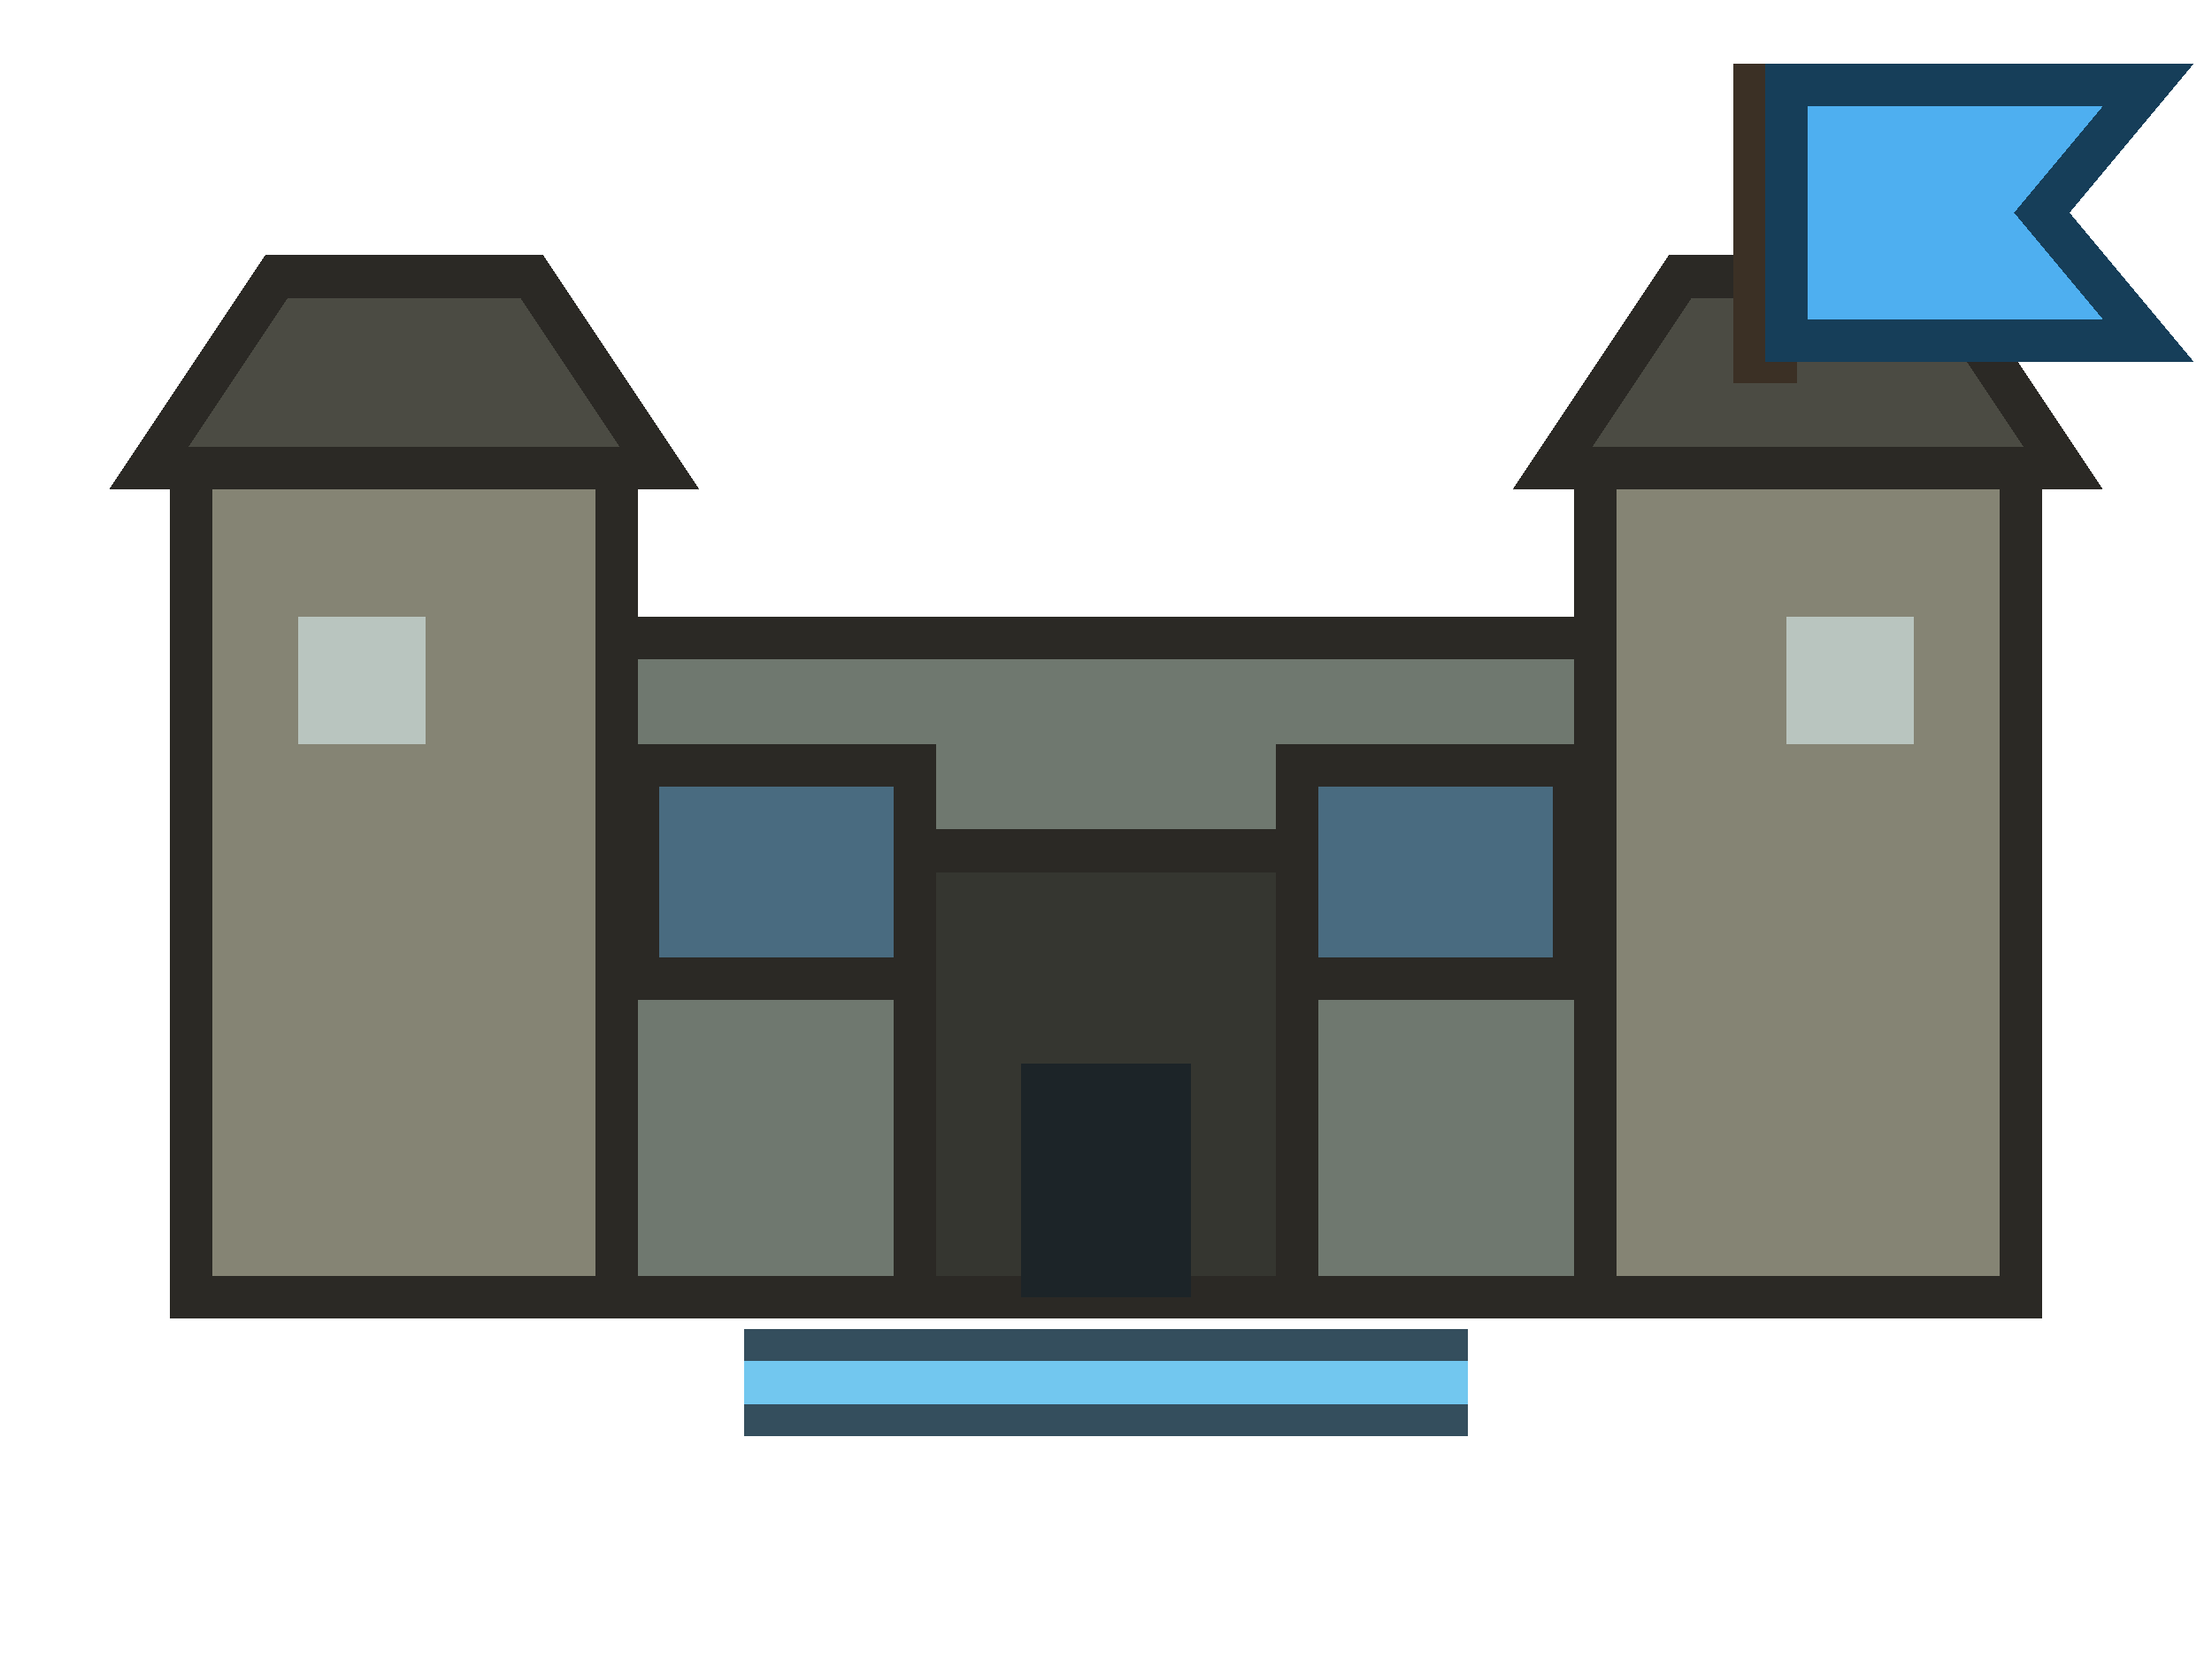
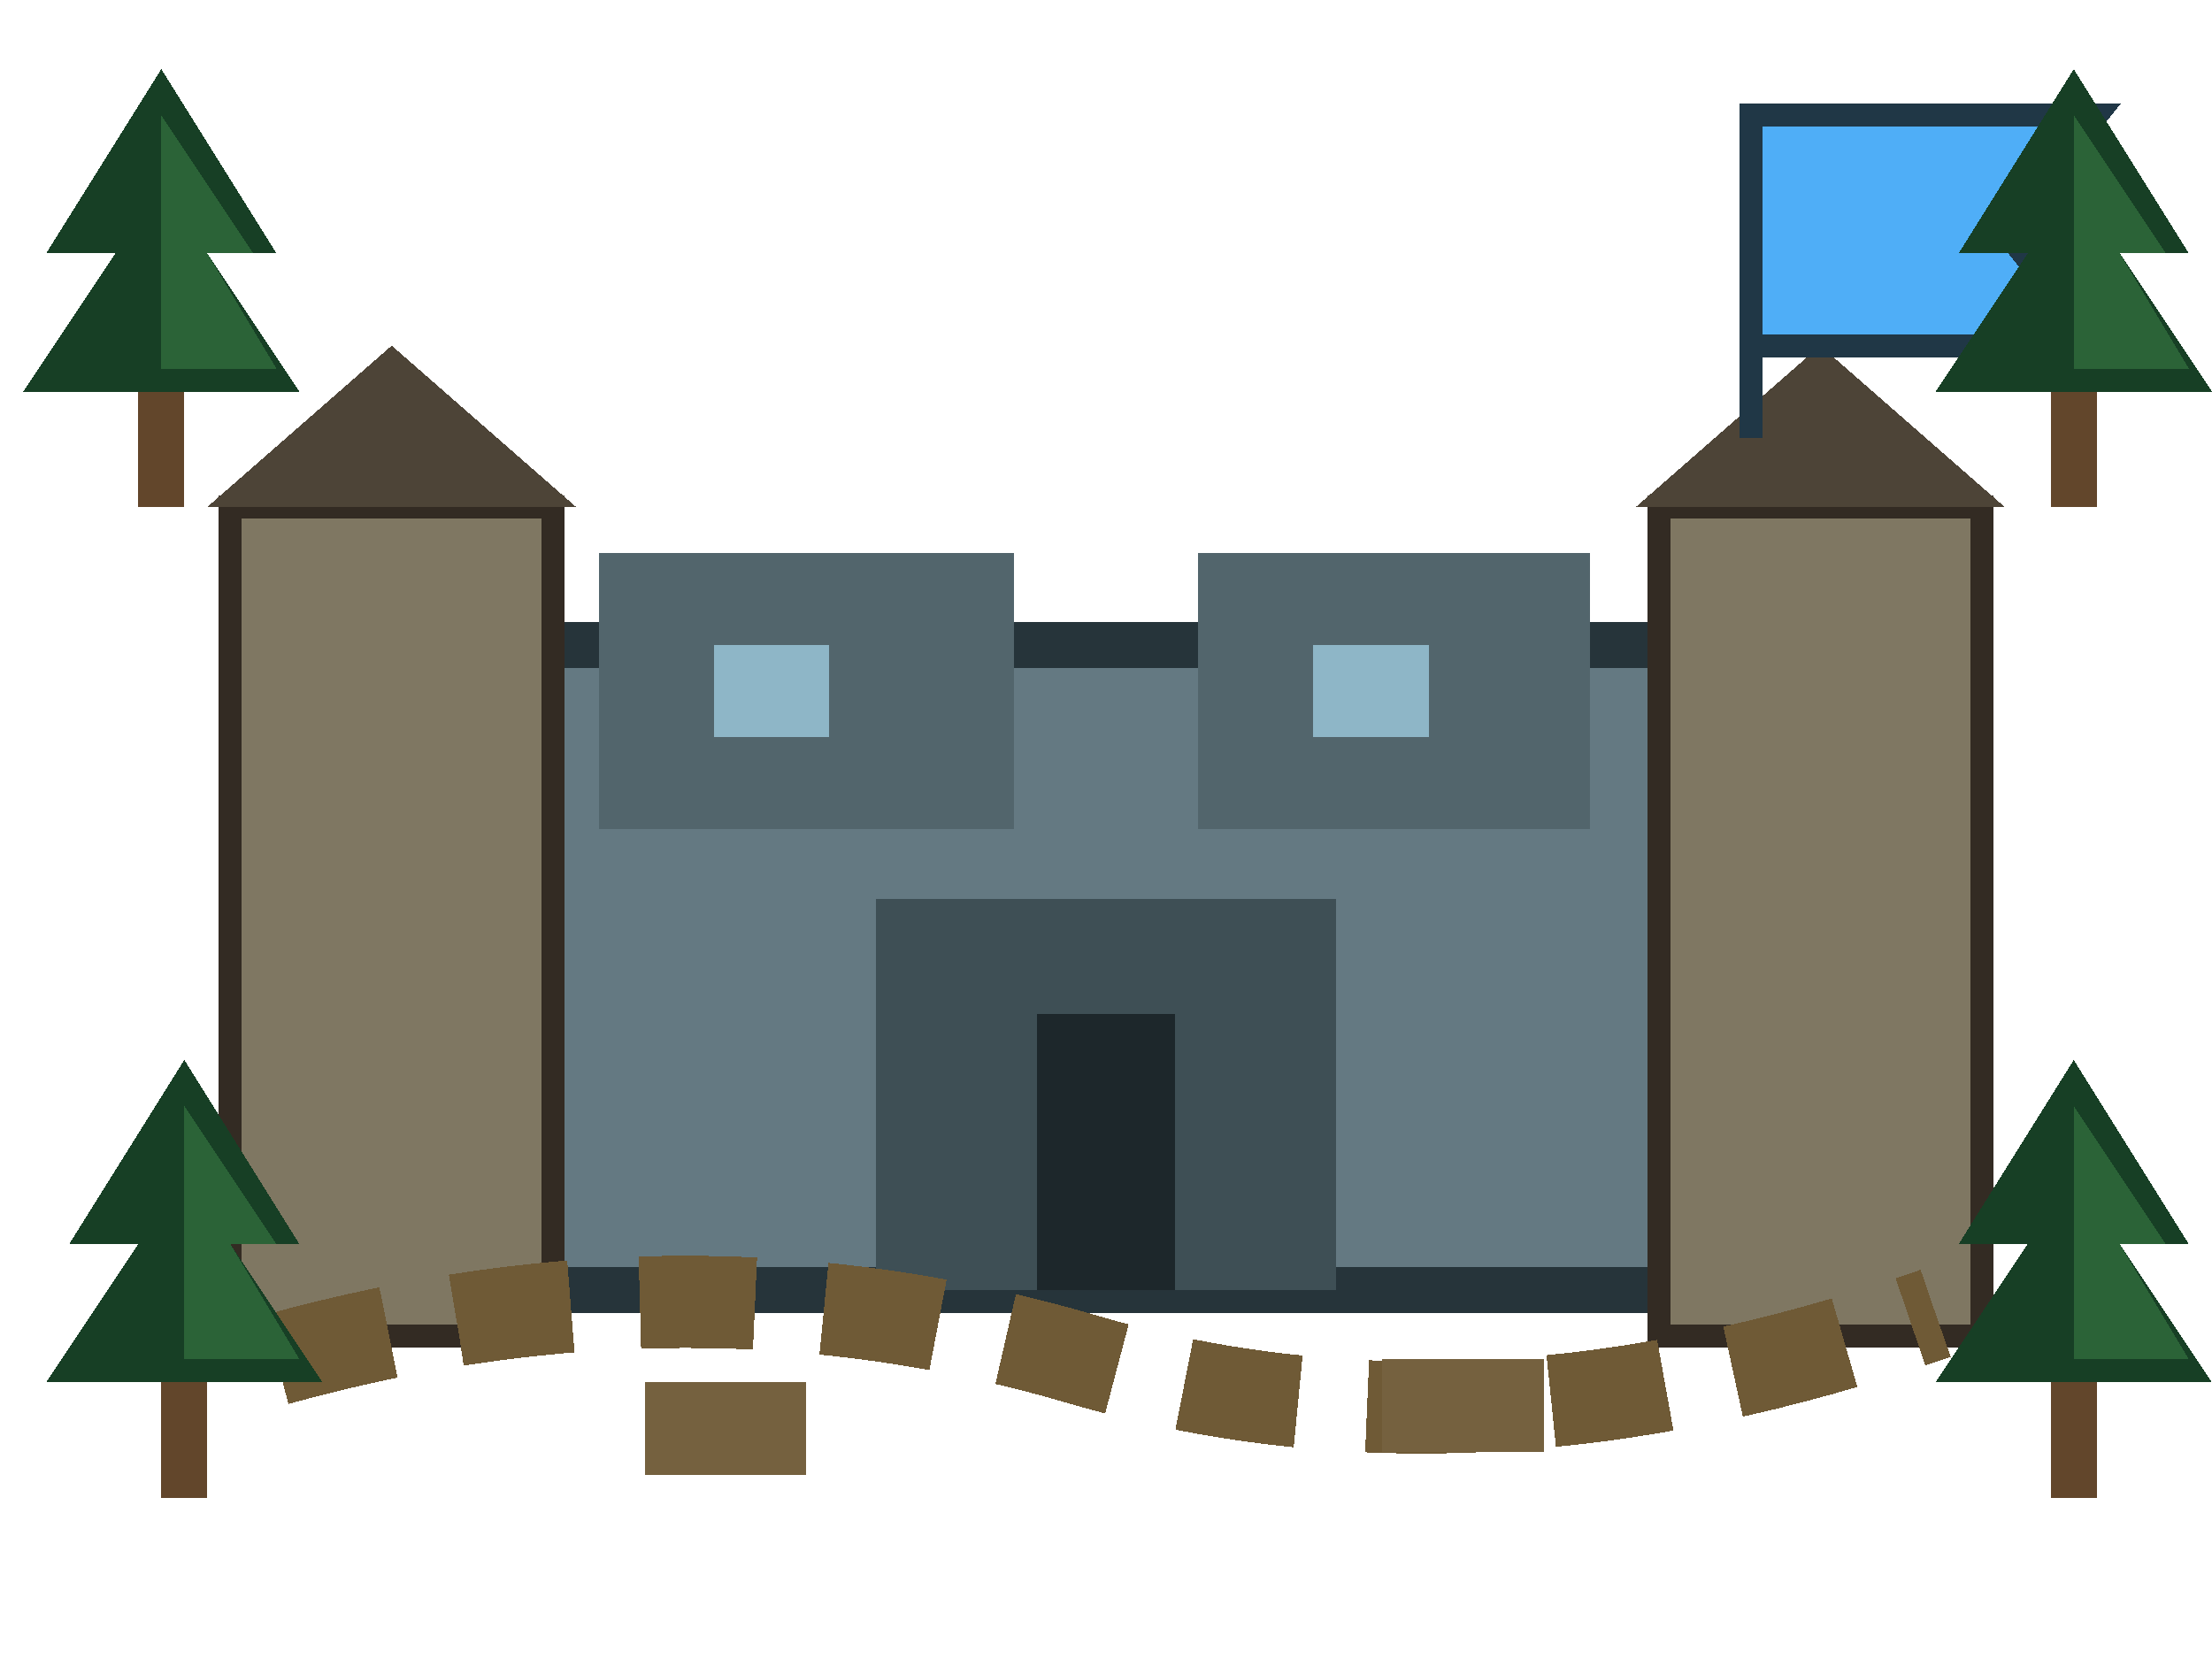
- <svg xmlns="http://www.w3.org/2000/svg" viewBox="0 0 104 78" shape-rendering="crispEdges">
-   <g stroke="#2b2925" stroke-width="2">
-     <rect x="18" y="30" width="68" height="31" fill="#6f786f" />
-     <rect x="9" y="22" width="20" height="39" fill="#858474" />
-     <rect x="75" y="22" width="20" height="39" fill="#858474" />
-     <path d="M7 22h24l-6-9H13zM73 22h24l-6-9H79z" fill="#4b4b43" />
-     <rect x="43" y="40" width="18" height="21" fill="#353630" />
-     <rect x="30" y="36" width="13" height="10" fill="#496b80" />
-     <rect x="61" y="36" width="13" height="10" fill="#496b80" />
-   </g>
-   <g fill="#b9c5bf">
-     <rect x="14" y="29" width="6" height="6" />
-     <rect x="84" y="29" width="6" height="6" />
-   </g>
-   <path d="M83 18V3" stroke="#3b3025" stroke-width="3" />
-   <path d="M84 4h17l-5 6 5 6H84z" fill="#4eaff0" stroke="#163e59" stroke-width="2" />
-   <path d="M48 50h8v11h-8z" fill="#1c2428" />
-   <path d="M35 65h34" stroke="#344e5d" stroke-width="5" />
-   <path d="M35 65h34" stroke="#72c7ef" stroke-width="2" />
+ <svg xmlns="http://www.w3.org/2000/svg" viewBox="0 0 96 72" shape-rendering="crispEdges">
+   <defs>
+     <g id="pine">
+       <rect x="5" y="14" width="2" height="6" fill="#62462b" />
+       <path d="M6 1 L1 9 H4 L0 15 H12 L8 9 H11 Z" fill="#173f25" />
+       <path d="M6 3 V14 H11 L8 9 H10 Z" fill="#2b6337" />
+     </g>
+   </defs>
+   <rect x="16" y="28" width="64" height="28" fill="#647982" stroke="#26343a" stroke-width="2" />
+   <rect x="10" y="22" width="14" height="36" fill="#7f7762" stroke="#332b23" stroke-width="1" />
+   <rect x="72" y="22" width="14" height="36" fill="#7f7762" stroke="#332b23" stroke-width="1" />
+   <path d="M9 22 H25 L17 15 Z M71 22 H87 L79 15 Z" fill="#4d4437" />
+   <rect x="38" y="39" width="20" height="17" fill="#3e4f55" />
+   <rect x="45" y="44" width="6" height="12" fill="#1d272b" />
+   <rect x="26" y="24" width="18" height="12" fill="#52656c" />
+   <rect x="52" y="24" width="17" height="12" fill="#52656c" />
+   <rect x="31" y="28" width="5" height="4" fill="#8eb6c7" />
+   <rect x="57" y="28" width="5" height="4" fill="#8eb6c7" />
+   <path d="M76 19 V5 H91 L87 10 L91 15 H76 Z" fill="#4faef7" stroke="#203746" stroke-width="1" />
+   <path d="M12 59 Q30 54 47 59 T84 57" fill="none" stroke="#6f5a36" stroke-width="4" stroke-dasharray="5 3" />
+   <rect x="28" y="60" width="7" height="4" fill="#75613f" />
+   <rect x="60" y="59" width="7" height="4" fill="#75613f" />
+   <use href="#pine" x="1" y="2" />
+   <use href="#pine" x="84" y="2" />
+   <use href="#pine" x="2" y="45" />
+   <use href="#pine" x="84" y="45" />
</svg>
